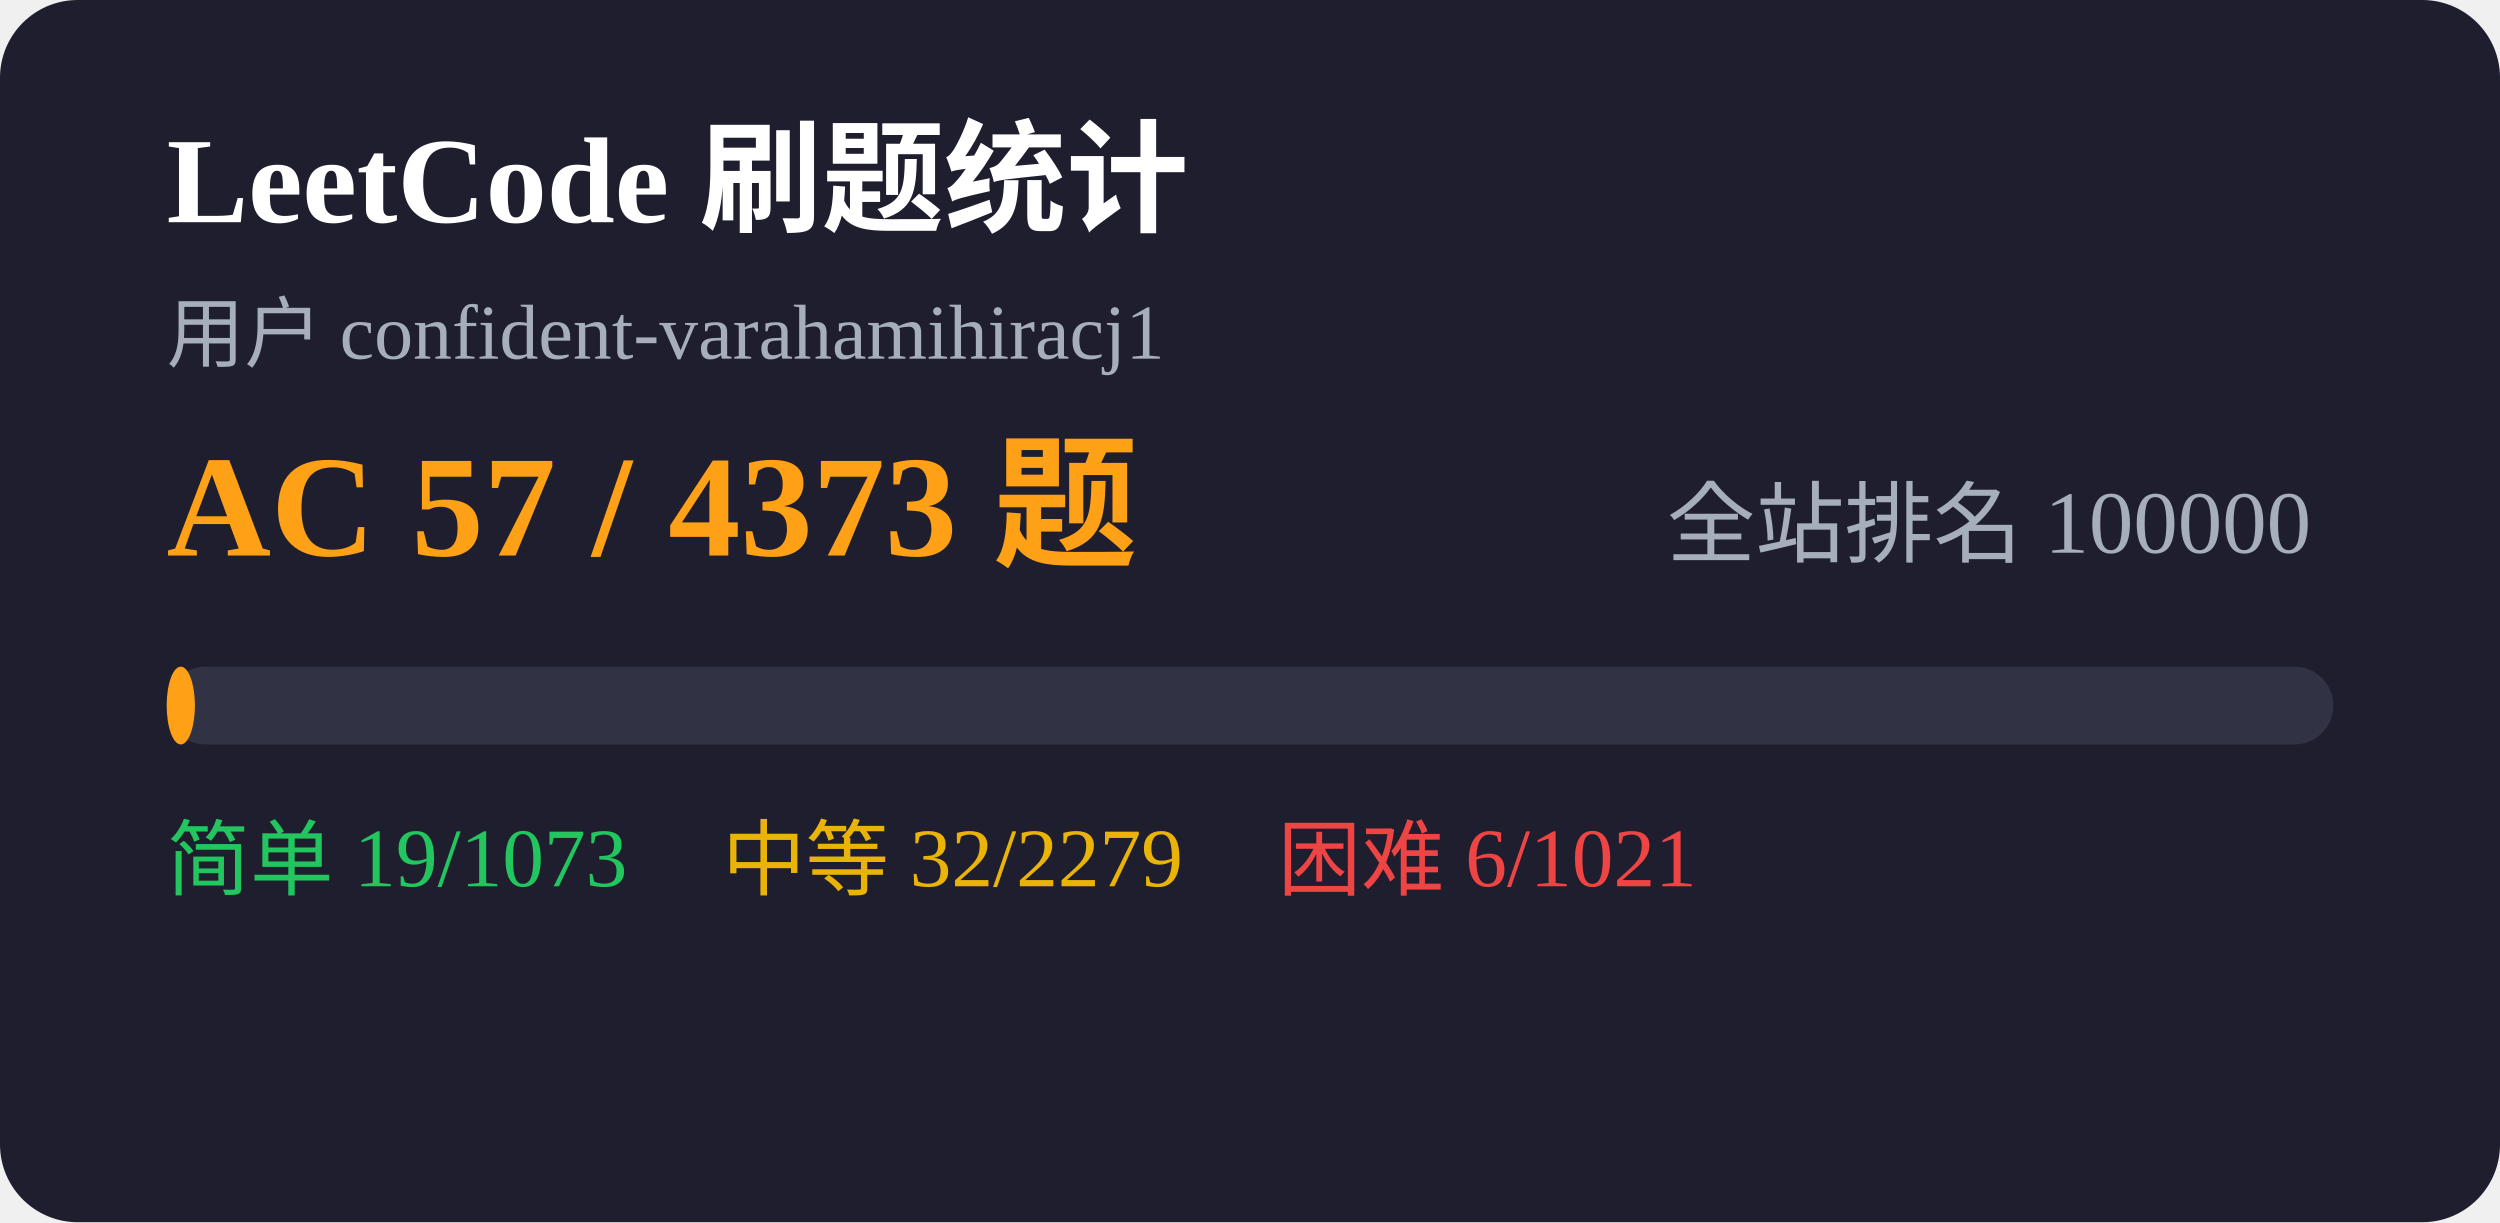
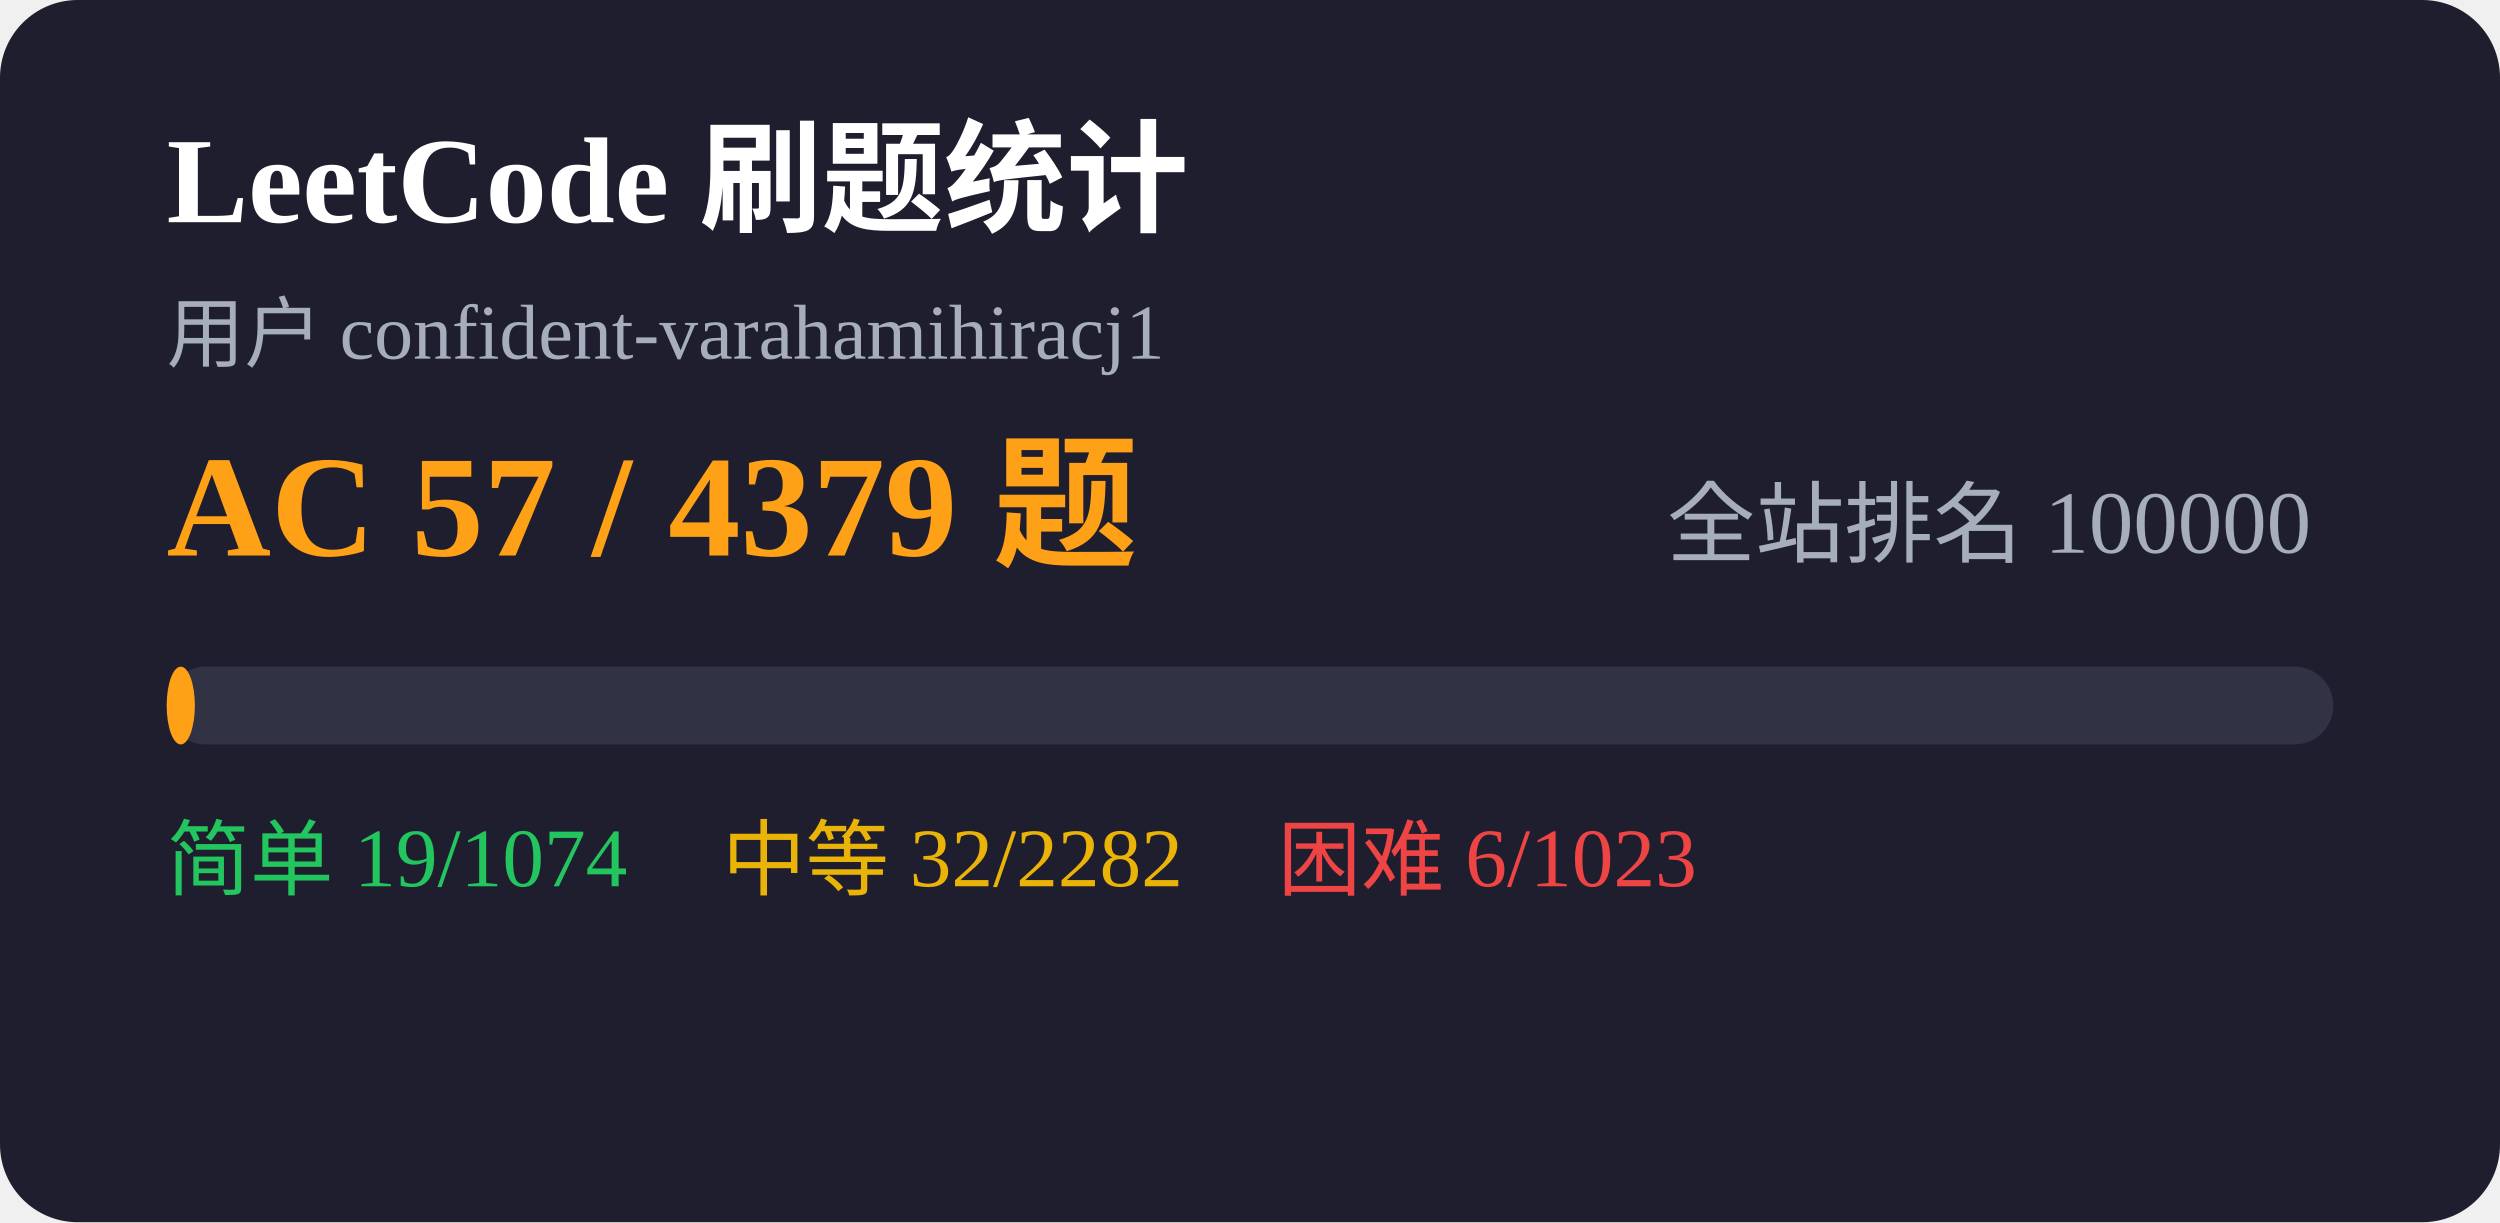
<svg xmlns="http://www.w3.org/2000/svg" width="450" height="220">
  <rect width="450" height="220" fill="#1E1E2E" rx="14" ry="14" />
  <text x="30" y="40" font-size="22" font-weight="bold" fill="#FFFFFF">LeetCode 刷题统计</text>
  <text x="30" y="65" font-size="14" fill="#A6ADBB">用户 confident-varahamihiracj1</text>
  <text x="30" y="100" font-size="26" font-weight="bold" fill="#FFA116">
-     AC 57 / 4373 题
+     AC 57 / 4379 题
  </text>
  <text x="300" y="100" font-size="16" fill="#A6ADBB">
    全站排名 100000
  </text>
  <rect x="30" y="120" width="390" height="14" fill="#313244" rx="7" />
-   <rect x="30" y="120" width="5.083" height="14" fill="#FFA116" rx="7" />
-   <text x="30" y="160" font-size="15" fill="#22C55E">简单 19/1073</text>
-   <text x="130" y="160" font-size="15" fill="#EAB308">中等 32/2279</text>
-   <text x="230" y="160" font-size="15" fill="#EF4444">困难 6/1021</text>
+   <rect x="30" y="120" width="5.077" height="14" fill="#FFA116" rx="7" />
+   <text x="30" y="160" font-size="15" fill="#22C55E">简单 19/1074</text>
+   <text x="130" y="160" font-size="15" fill="#EAB308">中等 32/2282</text>
+   <text x="230" y="160" font-size="15" fill="#EF4444">困难 6/1023</text>
</svg>
